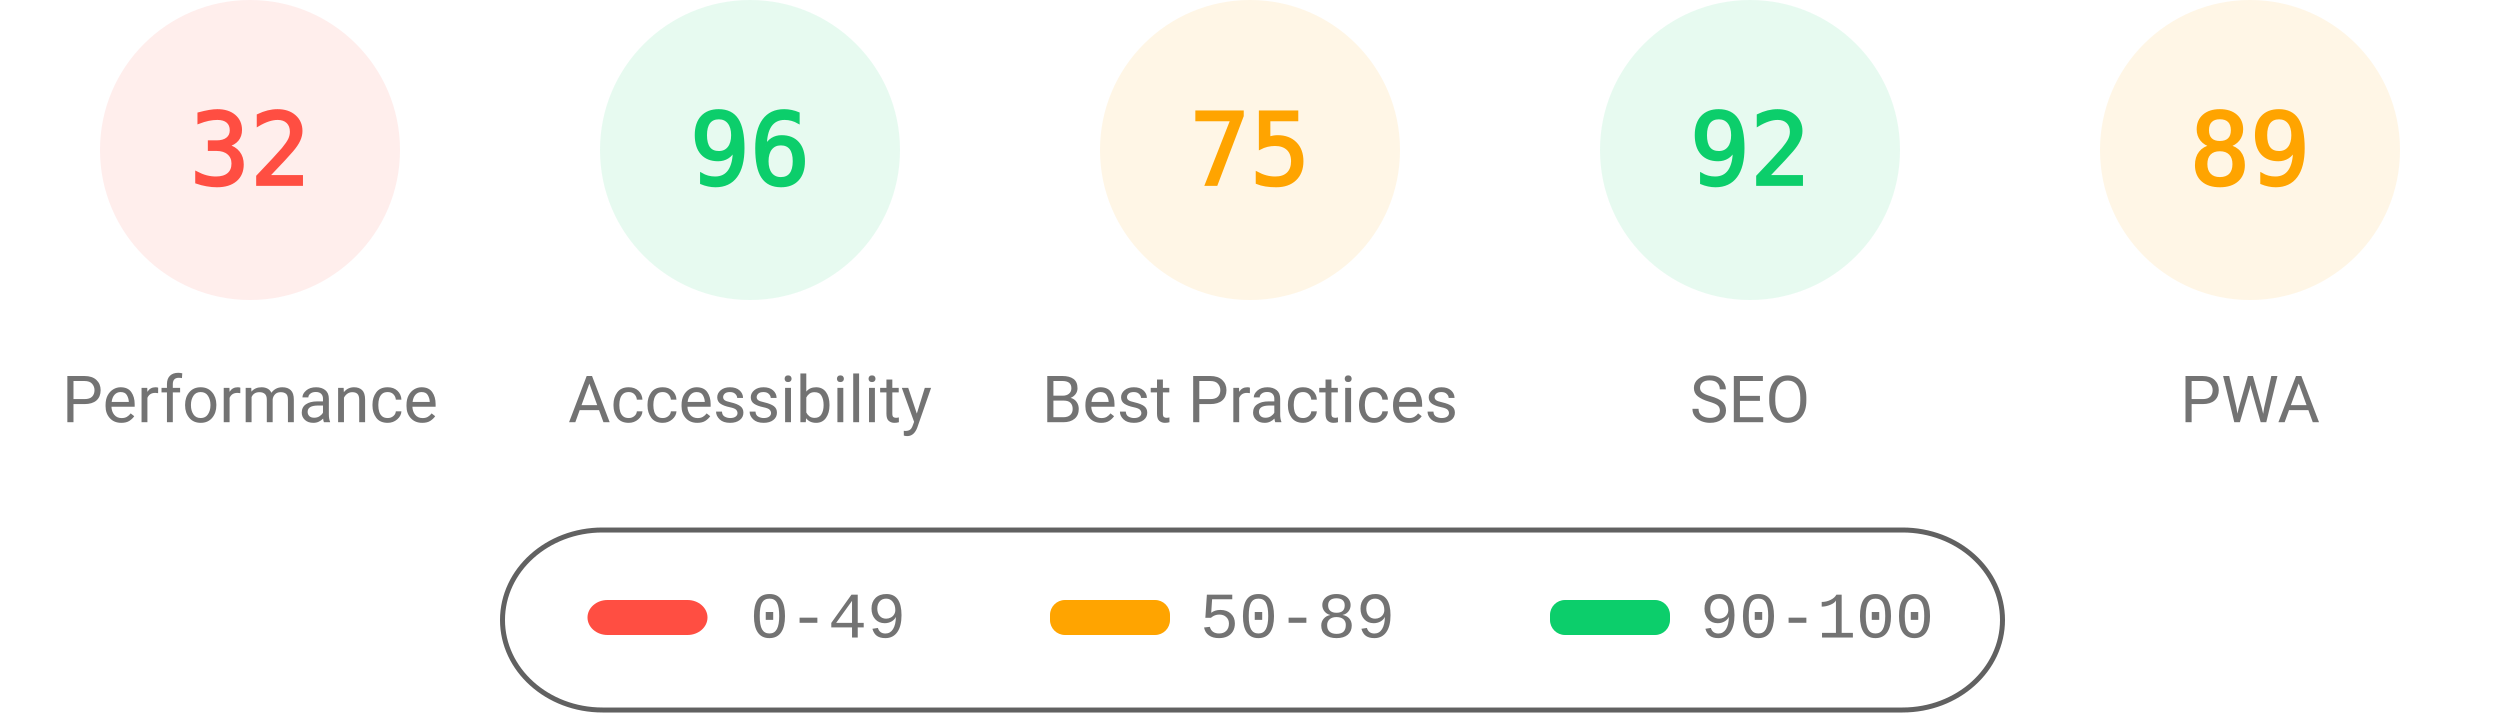
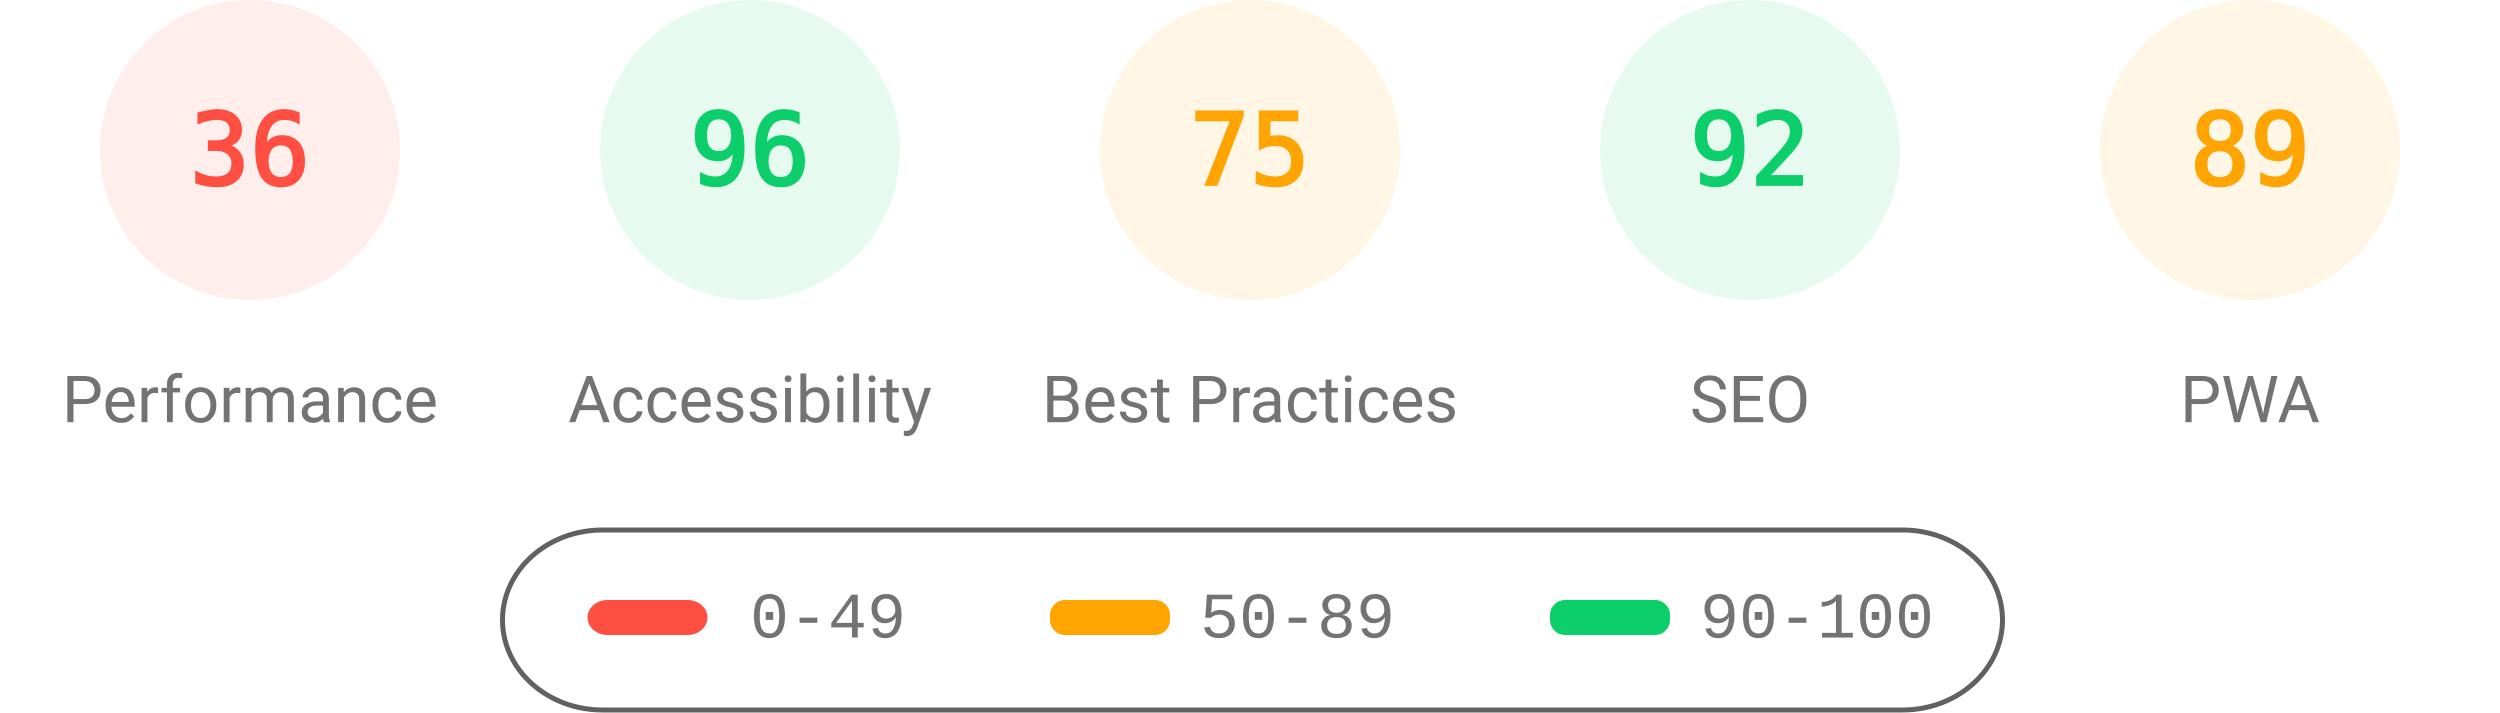
<svg xmlns="http://www.w3.org/2000/svg" fill="none" width="1000" height="285">
  <style>.gauge-base{opacity:.1}.gauge-arc{fill:none;animation-delay:250ms;stroke-linecap:round;transform:rotate(-90deg);transform-origin:100px 60px;animation:load-gauge 1s ease forwards}.guage-text{font-size:40px;font-family:monospace;text-align:center}.guage-red{color:#ff4e42;fill:#ff4e42;stroke:#ff4e42}.guage-orange{color:#ffa400;fill:#ffa400;stroke:#ffa400}.guage-green{color:#0cce6b;fill:#0cce6b;stroke:#0cce6b}.guage-undefined{color:#5c5c5c;fill:#5c5c5c;stroke:#5c5c5c}.guage-title{color:#737373;fill:#737373;stroke:none;font-size:26px;line-height:26px;font-family:Roboto,Halvetica,Arial,sans-serif}@keyframes load-gauge{from{stroke-dasharray:0 352.858}}</style>
  <svg class="guage-div guage-perf guage-red" viewBox="0 0 200 200" width="200" height="200">
    <circle class="gauge-base" r="56" cx="100" cy="60" stroke-width="8" />
-     <circle class="gauge-arc guage-arc-1" r="56" cx="100" cy="60" stroke-width="8" style="stroke-dasharray:112.595,351.858" />
-     <text class="guage-text" x="100" y="60" alignment-baseline="central" dominant-baseline="central" text-anchor="middle">32</text>
+     <circle class="gauge-arc guage-arc-1" r="56" cx="100" cy="60" stroke-width="8" style="stroke-dasharray:126.669,351.858" />
+     <text class="guage-text" x="100" y="60" alignment-baseline="central" dominant-baseline="central" text-anchor="middle">36</text>
    <text class="guage-title" x="100" y="160" alignment-baseline="central" dominant-baseline="central" text-anchor="middle">Performance</text>
  </svg>
  <svg class="guage-div guage-acc guage-green" viewBox="0 0 200 200" width="200" height="200" x="200">
    <circle class="gauge-base" r="56" cx="100" cy="60" stroke-width="8" />
    <circle class="gauge-arc guage-arc-2" r="56" cx="100" cy="60" stroke-width="8" style="stroke-dasharray:337.784,351.858" />
    <text class="guage-text" x="100" y="60" alignment-baseline="central" dominant-baseline="central" text-anchor="middle">96</text>
    <text class="guage-title" x="100" y="160" alignment-baseline="central" dominant-baseline="central" text-anchor="middle">Accessibility</text>
  </svg>
  <svg class="guage-div guage-best guage-orange" viewBox="0 0 200 200" width="200" height="200" x="400">
    <circle class="gauge-base" r="56" cx="100" cy="60" stroke-width="8" />
    <circle class="gauge-arc guage-arc-3" r="56" cx="100" cy="60" stroke-width="8" style="stroke-dasharray:263.893,351.858" />
    <text class="guage-text" x="100" y="60" alignment-baseline="central" dominant-baseline="central" text-anchor="middle">75</text>
    <text class="guage-title" x="100" y="160" alignment-baseline="central" dominant-baseline="central" text-anchor="middle">Best Practices</text>
  </svg>
  <svg class="guage-div guage-seo guage-green" viewBox="0 0 200 200" width="200" height="200" x="600">
    <circle class="gauge-base" r="56" cx="100" cy="60" stroke-width="8" />
    <circle class="gauge-arc guage-arc-4" r="56" cx="100" cy="60" stroke-width="8" style="stroke-dasharray:323.709,351.858" />
    <text class="guage-text" x="100" y="60" alignment-baseline="central" dominant-baseline="central" text-anchor="middle">92</text>
    <text class="guage-title" x="100" y="160" alignment-baseline="central" dominant-baseline="central" text-anchor="middle">SEO</text>
  </svg>
  <svg class="guage-div guage-pwa guage-orange" viewBox="0 0 200 200" width="200" height="200" x="800">
    <circle class="gauge-base" r="56" cx="100" cy="60" stroke-width="8" />
    <circle class="gauge-arc guage-arc-4" r="56" cx="100" cy="60" stroke-width="8" style="stroke-dasharray:313.154,351.858" />
    <text class="guage-text" x="100" y="60" alignment-baseline="central" dominant-baseline="central" text-anchor="middle">89</text>
    <text class="guage-title" x="100" y="160" alignment-baseline="central" dominant-baseline="central" text-anchor="middle">PWA</text>
  </svg>
  <svg width="604" height="76" x="200" y="210">
    <path fill="none" id="canvas_background" d="M-1-1h604v80H-1z" />
    <rect fill-opacity="0" stroke="#616161" stroke-width="2" rx="40" id="svg_2" height="72" width="600" y="2" x="1" fill="#000" />
    <rect stroke="#000" rx="8" id="svg_3" height="14" width="48" y="30" x="35" stroke-opacity="null" stroke-width="0" fill="#ff4e42" />
    <rect stroke="#000" rx="6" id="svg_4" height="14" width="48" y="30" x="220" stroke-opacity="null" stroke-width="0" fill="#ffa400" />
    <rect stroke="#000" rx="6" id="svg_5" height="14" width="48" y="30" x="420" stroke-opacity="null" stroke-width="0" fill="#0cce6b" />
    <text xml:space="preserve" text-anchor="start" font-family="'Courier New', Courier, monospace" font-size="26" id="svg_6" y="45" x="100" stroke-opacity="null" stroke-width="0" stroke="#000" fill="#737373">0-49</text>
    <text xml:space="preserve" text-anchor="start" font-family="'Courier New', Courier, monospace" font-size="26" id="svg_7" y="45" x="280" stroke-opacity="null" stroke-width="0" stroke="#000" fill="#737373">50-89</text>
    <text xml:space="preserve" text-anchor="start" font-family="'Courier New', Courier, monospace" font-size="26" id="svg_8" y="45" x="480" stroke-opacity="null" stroke-width="0" stroke="#000" fill="#737373">90-100</text>
  </svg>
</svg>
